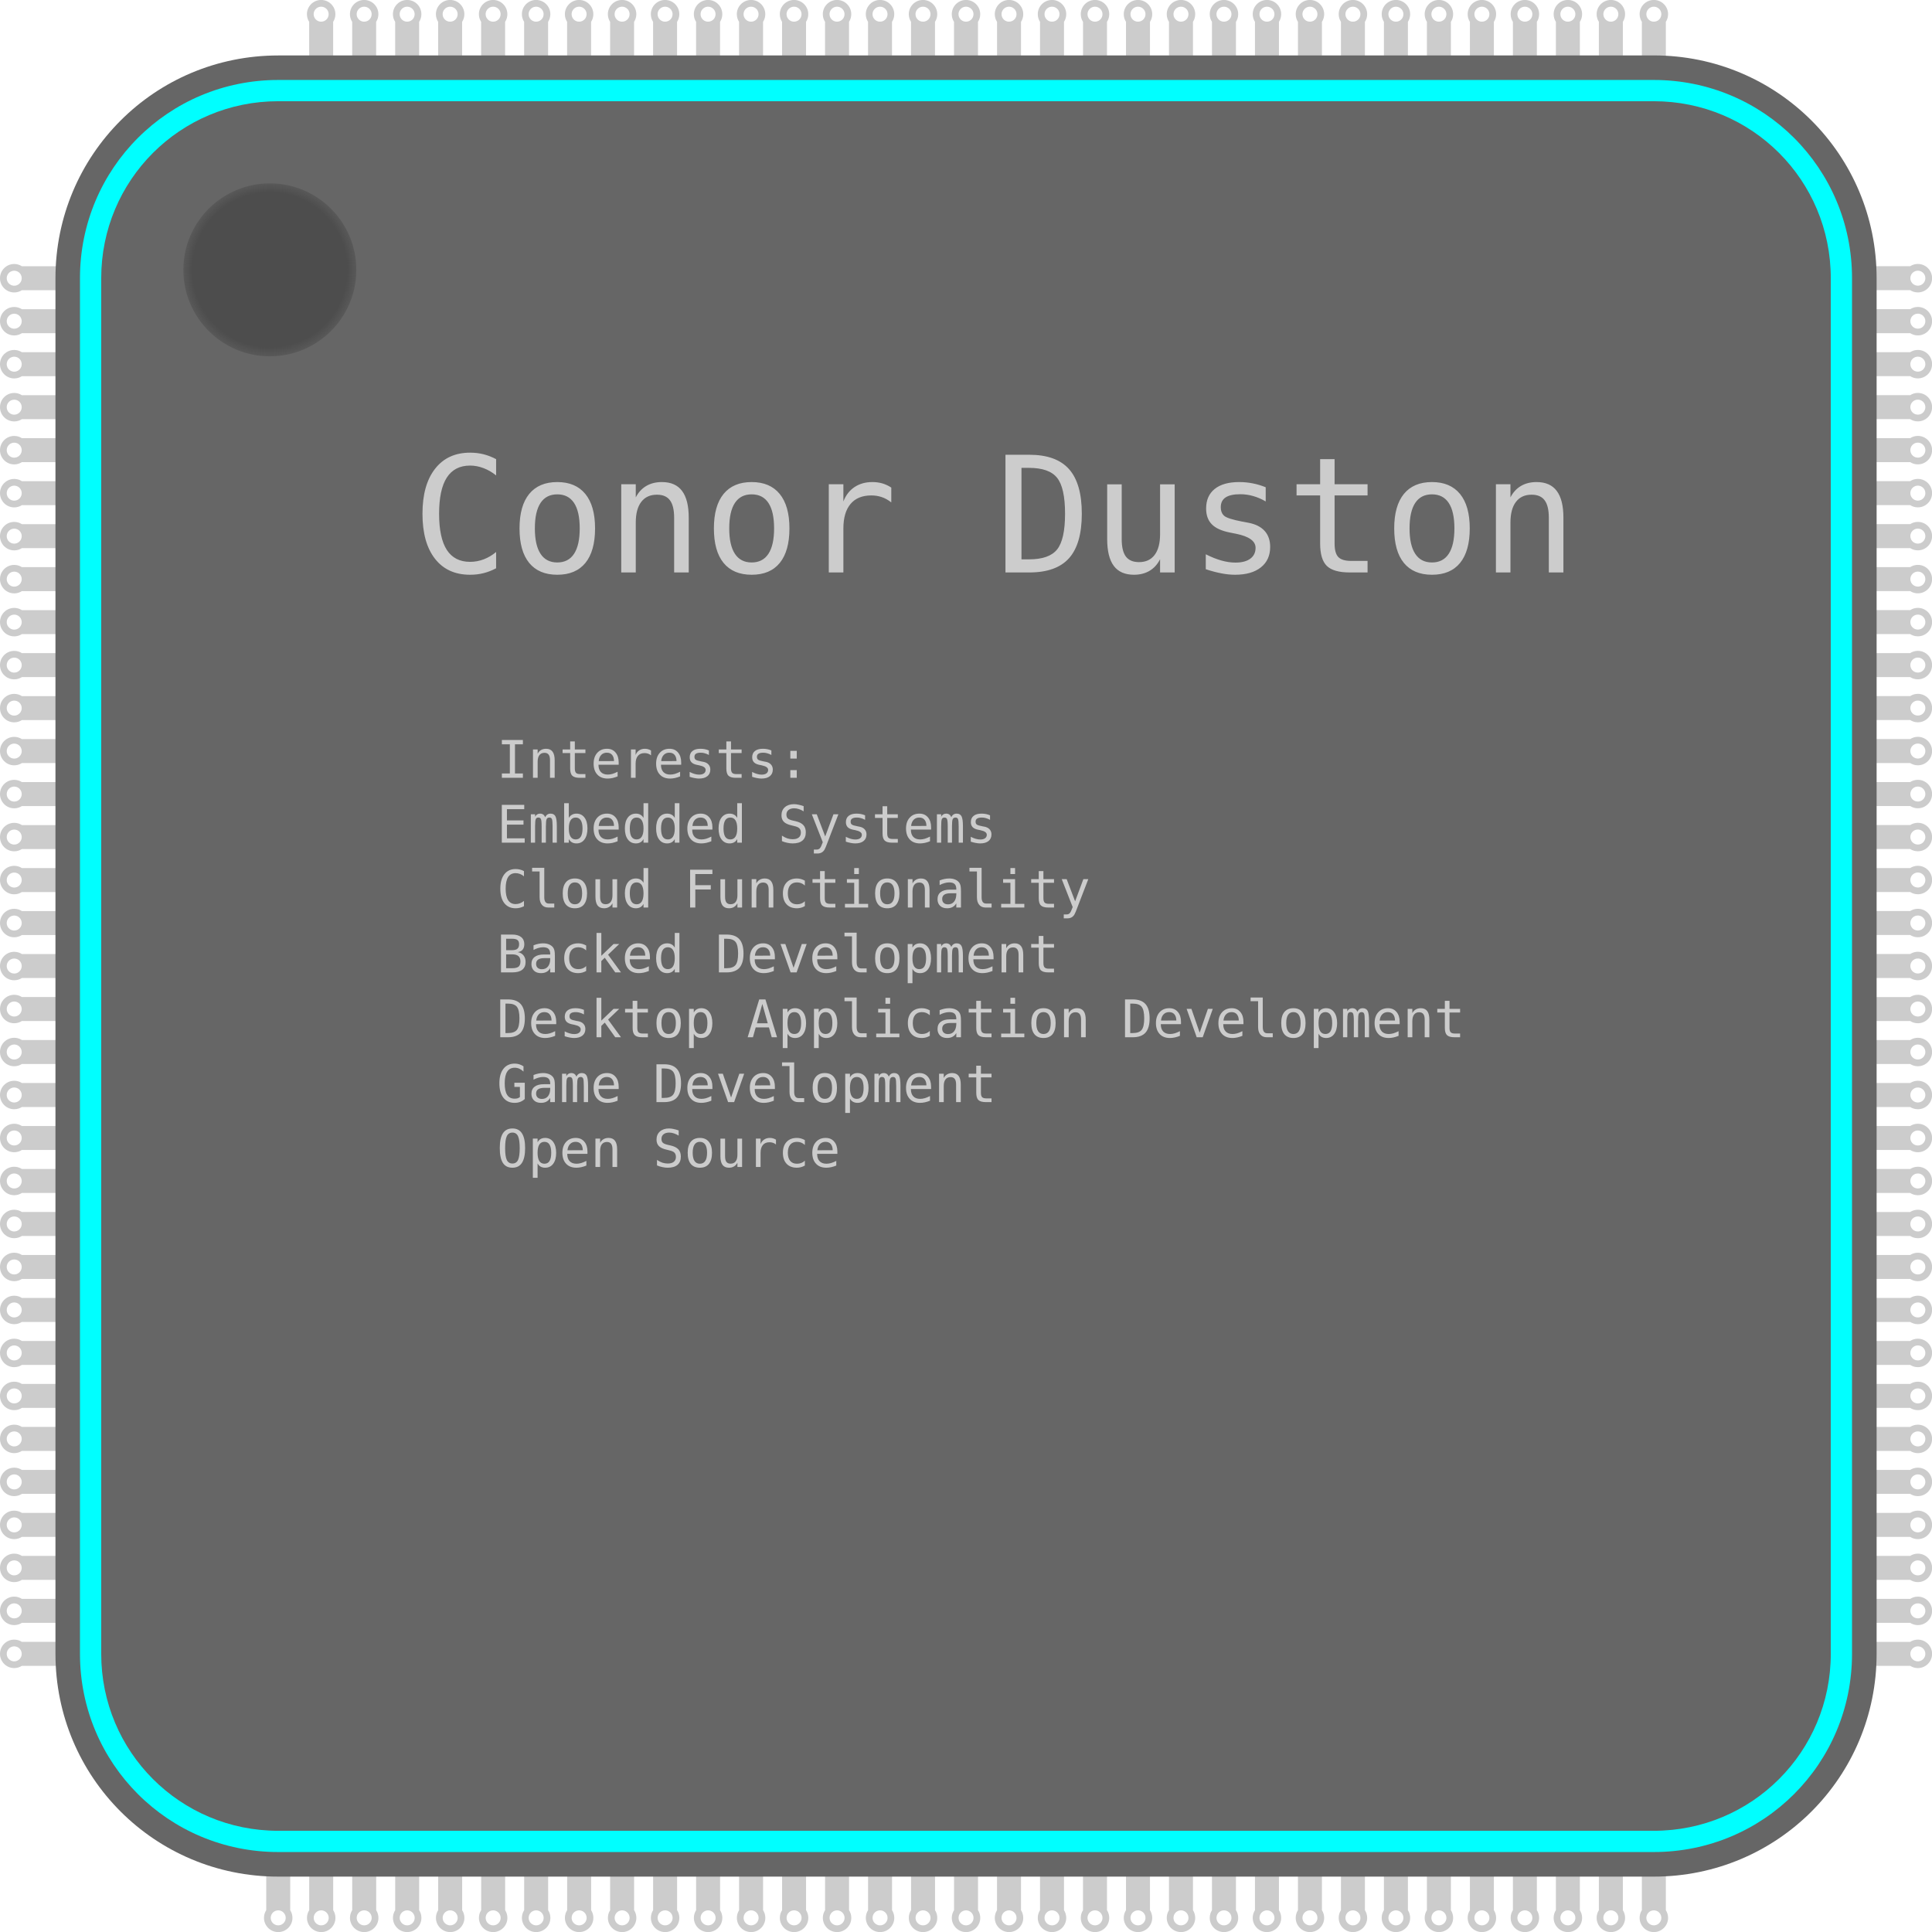
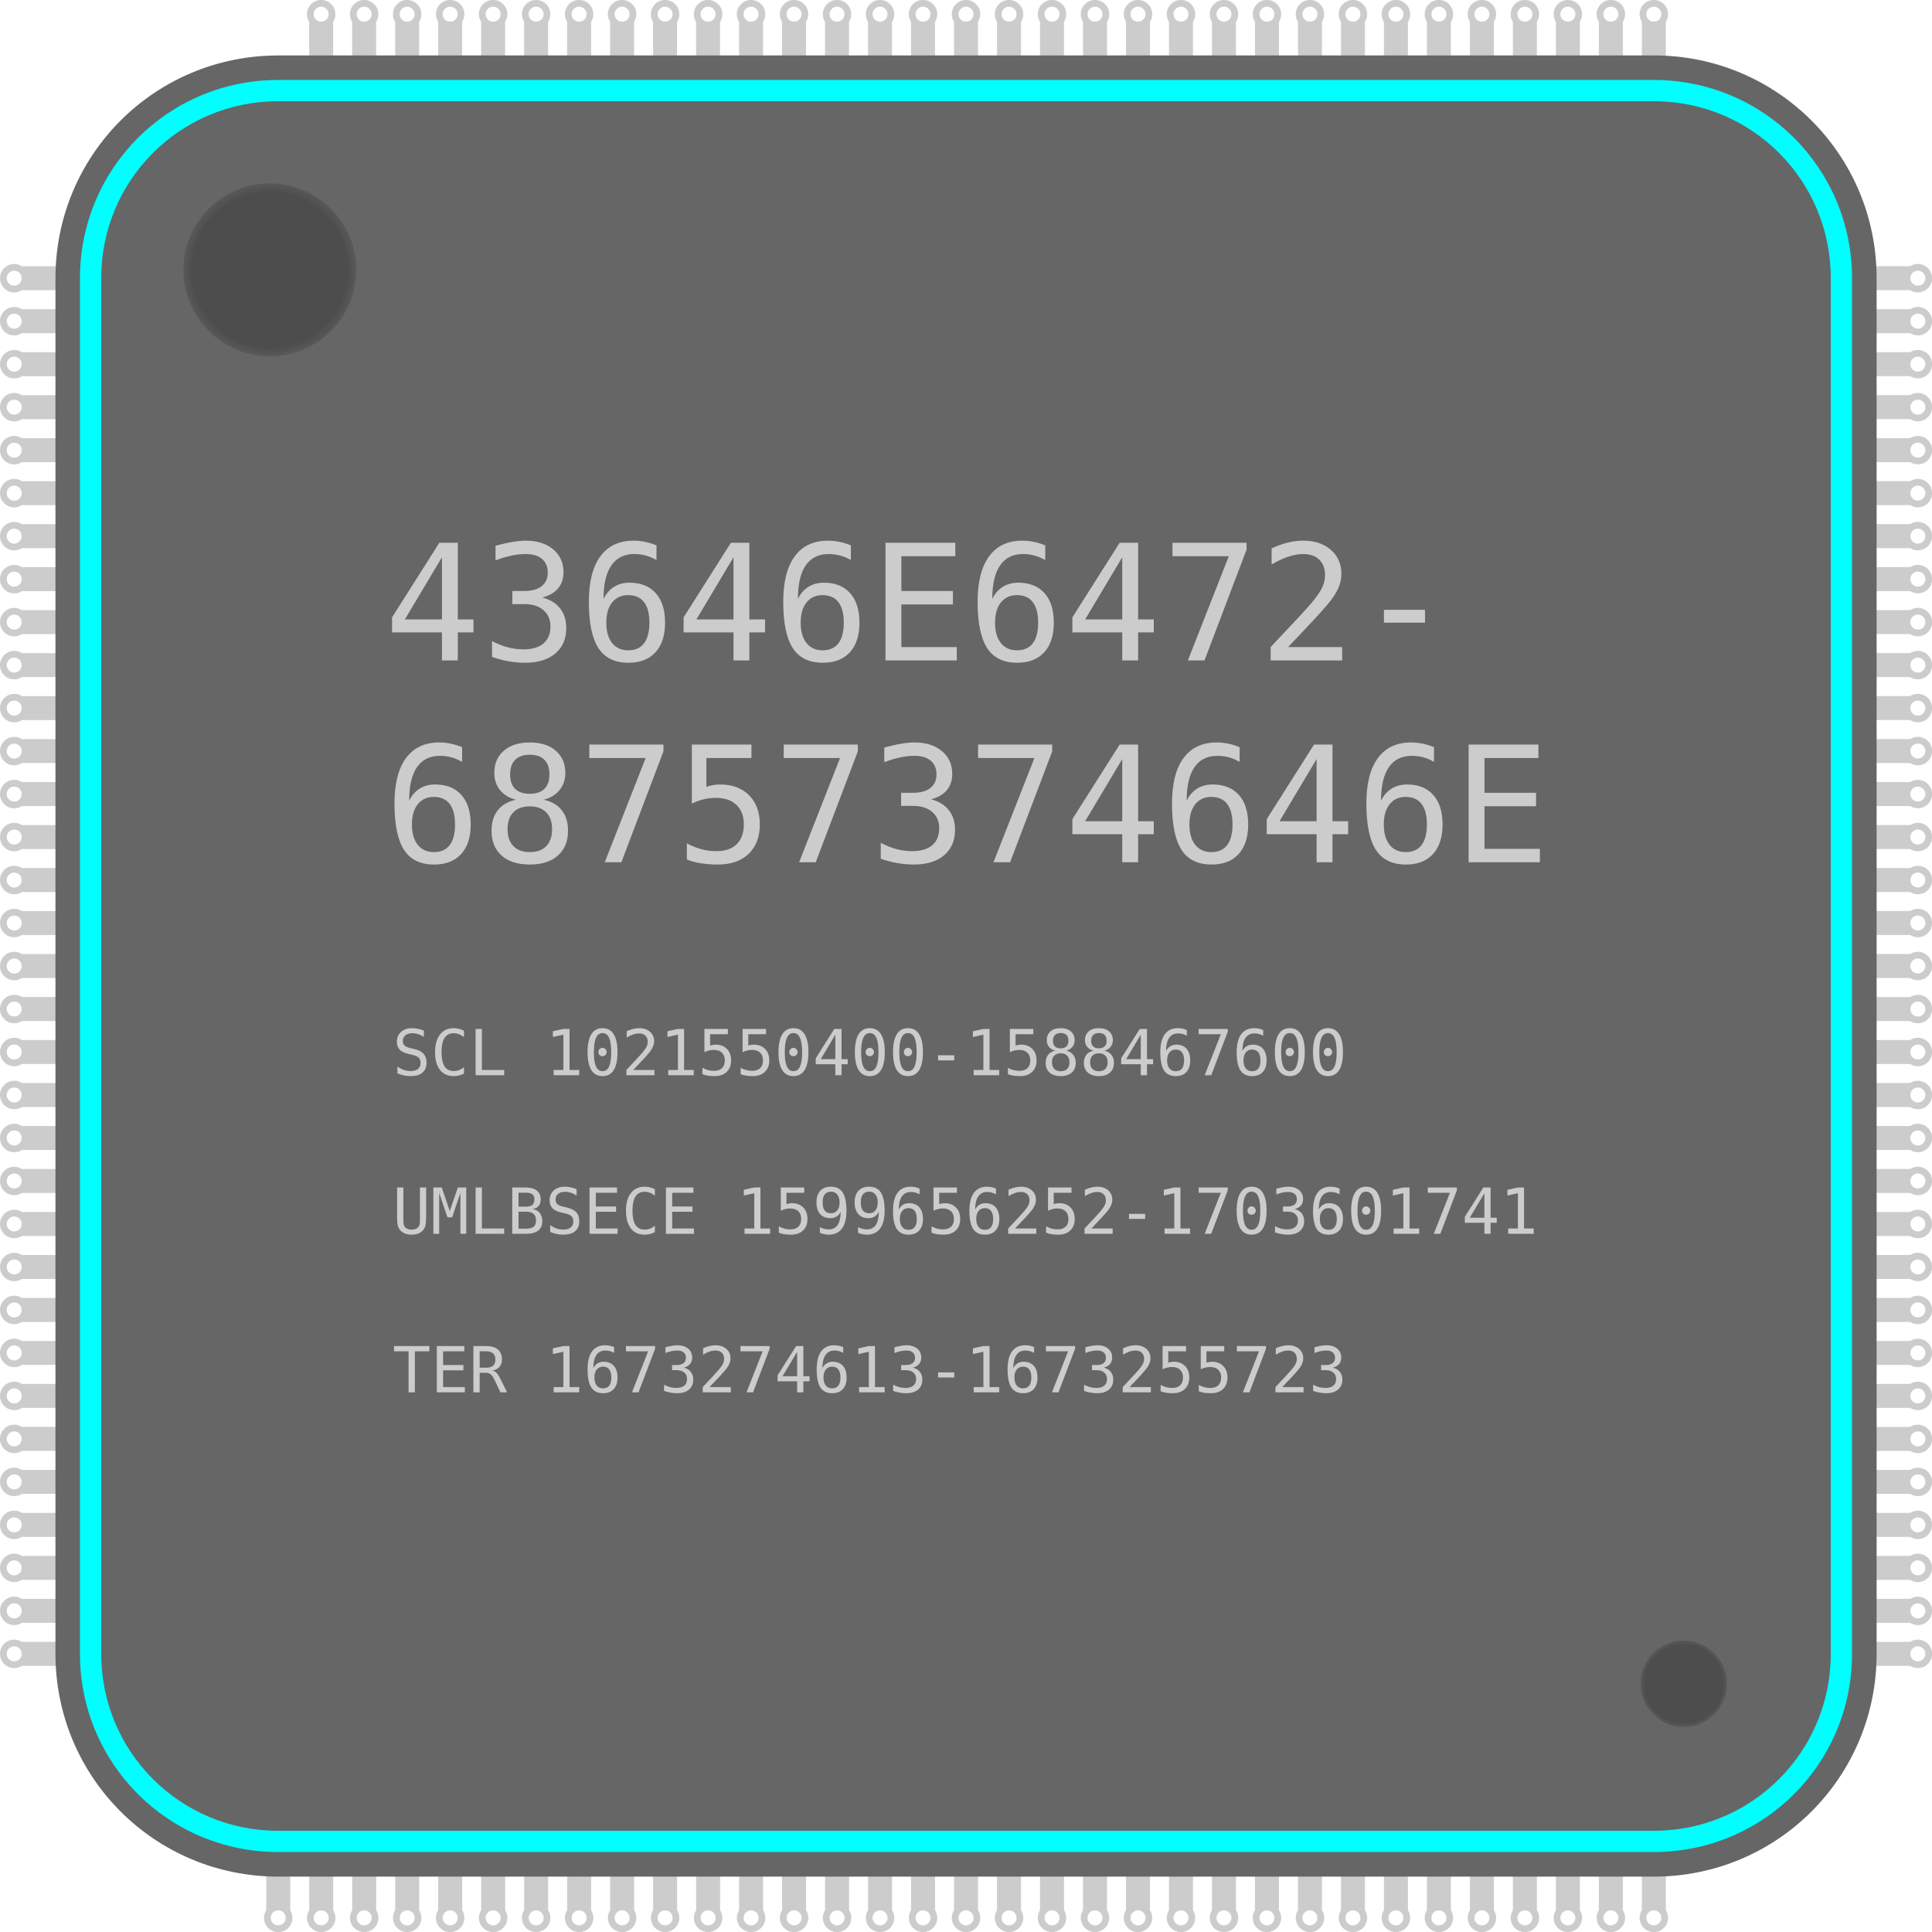
<svg xmlns="http://www.w3.org/2000/svg" xmlns:xlink="http://www.w3.org/1999/xlink" width="446.816" height="446.816" viewBox="0 0 446.816 446.816" version="1.1" id="svg1">
  <defs id="defs1">
+     <linearGradient id="linearGradient1">
+       <stop style="stop-color:#4d4d4d;stop-opacity:1;" offset="0.9" id="stop1" />
+       <stop style="stop-color:#4d4d4d;stop-opacity:0.54;" offset="1" id="stop2" />
+     </linearGradient>
    <linearGradient id="linearGradient3">
      <stop style="stop-color:#4d4d4d;stop-opacity:1;" offset="0.895" id="stop3" />
      <stop style="stop-color:#4d4d4d;stop-opacity:0.537;" offset="1" id="stop4" />
    </linearGradient>
-     <rect x="129.732" y="128.472" width="328.738" height="60.458" id="rect13" />
-     <rect x="129.732" y="128.472" width="244.025" height="122.775" id="rect15" />
+     <rect x="129.732" y="128.472" width="277.727" height="96.354" id="rect13" />
+     <rect x="129.732" y="128.472" width="283.7" height="103.882" id="rect15" />
    <marker markerWidth="8.707" markerHeight="17.935" refX="4.354" refY="0.967" orient="auto-start-reverse" id="marker61" viewBox="0 0 8.707 17.935" preserveAspectRatio="xMidYMid">
      <path id="Trace_End" style="fill:#cccccc;fill-opacity:1;stroke-width:0.448;stroke-dasharray:none" d="M 4.354,17.935 A 4.354,4.354 0 0 1 0,13.581 4.354,4.354 0 0 1 0.687,11.233 V 0 h 7.333 v 11.233 a 4.354,4.354 0 0 1 0.687,2.348 4.354,4.354 0 0 1 -4.354,4.354 z m 0.056,-2.063 c 0.198,-0.005 0.395,-0.03 0.586,-0.089 0.98,-0.27 1.706,-1.258 1.647,-2.275 -0.016,-0.905 -0.629,-1.763 -1.48,-2.07 -0.841,-0.331 -1.866,-0.095 -2.477,0.572 -0.63,0.651 -0.804,1.688 -0.422,2.509 0.313,0.717 1.016,1.233 1.789,1.336 0.119,0.013 0.238,0.02 0.357,0.017 z" />
    </marker>
    <radialGradient xlink:href="#linearGradient3" id="radialGradient4" cx="95" cy="95" fx="95" fy="95" r="20" gradientUnits="userSpaceOnUse" />
+     <radialGradient xlink:href="#linearGradient1" id="radialGradient2" cx="422" cy="422" fx="422" fy="422" r="10" gradientUnits="userSpaceOnUse" />
  </defs>
  <g id="layer1" transform="translate(-32.59176,-32.59176)">
    <path id="OuterLimit" d="m 96.936,45.418 c -28.535,0 -51.518,22.982 -51.518,51.518 v 9.942 9.942 9.942 9.942 9.942 9.942 9.942 9.942 9.942 9.942 9.942 9.942 9.942 9.942 9.942 9.942 9.942 9.942 9.942 9.942 9.942 9.942 9.942 9.942 9.942 9.942 9.942 9.942 9.942 9.942 9.942 9.942 c 0,28.535 22.982,51.518 51.518,51.518 h 9.942 9.942 9.942 9.942 9.942 9.942 9.942 9.942 9.942 9.942 9.942 9.942 9.942 9.942 9.942 9.942 9.942 9.942 9.942 9.942 9.942 9.942 9.942 9.942 9.942 9.942 9.942 9.942 9.942 9.942 9.942 9.942 c 28.535,0 51.518,-22.982 51.518,-51.518 v -9.942 -9.942 -9.942 -9.942 -9.942 -9.942 -9.942 -9.942 -9.942 -9.942 -9.942 -9.942 -9.942 -9.942 -9.942 V 256 v -9.942 -9.942 -9.942 -9.942 -9.942 -9.942 -9.942 -9.942 -9.942 -9.942 -9.942 -9.942 -9.942 -9.942 -9.942 -9.942 c 0,-28.535 -22.982,-51.518 -51.518,-51.518 h -9.942 -9.942 -9.942 -9.942 -9.942 -9.942 -9.942 -9.942 -9.942 -9.942 -9.942 -9.942 -9.942 -9.942 -9.942 H 256 h -9.942 -9.942 -9.942 -9.942 -9.942 -9.942 -9.942 -9.942 -9.942 -9.942 -9.942 -9.942 -9.942 -9.942 -9.942 z" style="fill:#666666;stroke-width:0.756;stroke-dasharray:none;marker-mid:url(#marker61);paint-order:markers stroke fill;image-rendering:auto" />
    <path style="fill:#00ffff;stroke-width:1.002;stroke-dasharray:none;image-rendering:auto" id="backgroundbevel" width="400" height="400" x="56" y="56" ry="40.935" rx="0" d="m 96.936,51.086 c -25.397,0 -45.85,20.452 -45.85,45.85 V 415.064 c 0,25.397 20.452,45.85 45.85,45.85 H 415.064 c 25.397,0 45.85,-20.452 45.85,-45.85 V 96.936 c 0,-25.397 -20.452,-45.85 -45.85,-45.85 z" />
    <path style="fill:#666666;stroke-width:1.002;stroke-dasharray:none;image-rendering:auto" id="BackGround_Rect" width="400" height="400" x="56" y="56" ry="40.935" rx="0" d="M 96.935,56 H 415.065 C 437.743,56 456,74.257 456,96.935 V 415.065 C 456,437.743 437.743,456 415.065,456 H 96.935 C 74.257,456 56,437.743 56,415.065 V 96.935 C 56,74.257 74.257,56 96.935,56 Z" />
    <circle style="fill:url(#radialGradient4);fill-opacity:1;stroke-width:1.002;stroke-dasharray:none" id="Divit" cx="95" cy="95" r="20" />
-     <g id="g61" transform="translate(6.234368,5.471117)">
-       <text xml:space="preserve" id="text13" style="font-style:normal;font-variant:normal;font-weight:normal;font-stretch:normal;font-size:37.333px;font-family:Monospace;-inkscape-font-specification:'Monospace, Normal';font-variant-ligatures:normal;font-variant-caps:normal;font-variant-numeric:normal;font-variant-east-asian:normal;text-align:center;white-space:pre;shape-inside:url(#rect13);shape-padding:7.557;display:inline;fill:#cccccc;fill-opacity:1;stroke-width:1.002;stroke-dasharray:none" transform="translate(-37.70963,-9.545684)">
-         <tspan x="159.242" y="169.061" id="tspan1">Conor Duston</tspan>
+     <circle style="fill:url(#radialGradient2);fill-opacity:1;stroke-width:0.519;paint-order:markers stroke fill" id="Divit2" cx="422" cy="422" r="10" />
+     <g id="g61" transform="translate(6.864134,17.43668)">
+       <text xml:space="preserve" id="text13" style="font-style:normal;font-variant:normal;font-weight:normal;font-stretch:normal;font-size:37.333px;font-family:Monospace;-inkscape-font-specification:'Monospace, Normal';font-variant-ligatures:normal;font-variant-caps:normal;font-variant-numeric:normal;font-variant-east-asian:normal;text-align:start;white-space:pre;shape-inside:url(#rect13);shape-padding:1.889;display:inline;fill:#cccccc;fill-opacity:1;stroke-width:1.002;stroke-dasharray:none" transform="translate(-17.08016,4.507989)" x="-132.453" y="0">
+         <tspan x="131.621" y="163.393" id="tspan1">43646E6472- </tspan>
+         <tspan x="131.621" y="210.059" id="tspan2">68757374646E</tspan>
      </text>
-       <text xml:space="preserve" id="text14" style="font-style:normal;font-variant:normal;font-weight:normal;font-stretch:normal;font-size:12px;font-family:Monospace;-inkscape-font-specification:'Monospace, Normal';font-variant-ligatures:normal;font-variant-caps:normal;font-variant-numeric:normal;font-variant-east-asian:normal;text-align:start;white-space:pre;shape-inside:url(#rect15);shape-padding:4.408;display:inline;fill:#cccccc;fill-opacity:1;stroke-width:1.002;stroke-dasharray:none" transform="translate(7.114258,63.50721)" x="-110.991" y="0">
-         <tspan x="134.141" y="143.498" id="tspan2">Interests:
+       <text xml:space="preserve" id="text14" style="font-style:normal;font-variant:normal;font-weight:normal;font-stretch:normal;font-size:14.667px;font-family:Monospace;-inkscape-font-specification:'Monospace, Normal';font-variant-ligatures:normal;font-variant-caps:normal;font-variant-numeric:normal;font-variant-east-asian:normal;text-align:start;direction:ltr;white-space:pre;shape-inside:url(#rect15);shape-padding:4.408;display:inline;fill:#cccccc;fill-opacity:1;stroke-width:1.002;stroke-dasharray:none" transform="translate(-17.62453,117.9715)" x="-129.618" y="0">
+         <tspan x="134.141" y="145.857" id="tspan3">SCL 1021550400-1588467600
</tspan>
-         <tspan x="134.141" y="158.498" id="tspan3">Embedded Systems
+         <tspan x="134.141" y="164.191" id="tspan4">
</tspan>
-         <tspan x="134.141" y="173.498" id="tspan4">Cloud Functionality
+         <tspan x="134.141" y="182.524" id="tspan10">UMLBSECE 1599656252-1703601741 
</tspan>
-         <tspan x="134.141" y="188.498" id="tspan5">Backed Development
+         <tspan x="134.141" y="200.858" id="tspan11">
</tspan>
-         <tspan x="134.141" y="203.498" id="tspan6">Desktop Application Development
+         <tspan x="134.141" y="219.191" id="tspan12">TER 1673274613-1673255723
</tspan>
-         <tspan x="134.141" y="218.498" id="tspan7">Game Development
- </tspan>
-         <tspan x="134.141" y="233.498" id="tspan8">Open Source</tspan>
      </text>
    </g>
  </g>
</svg>
